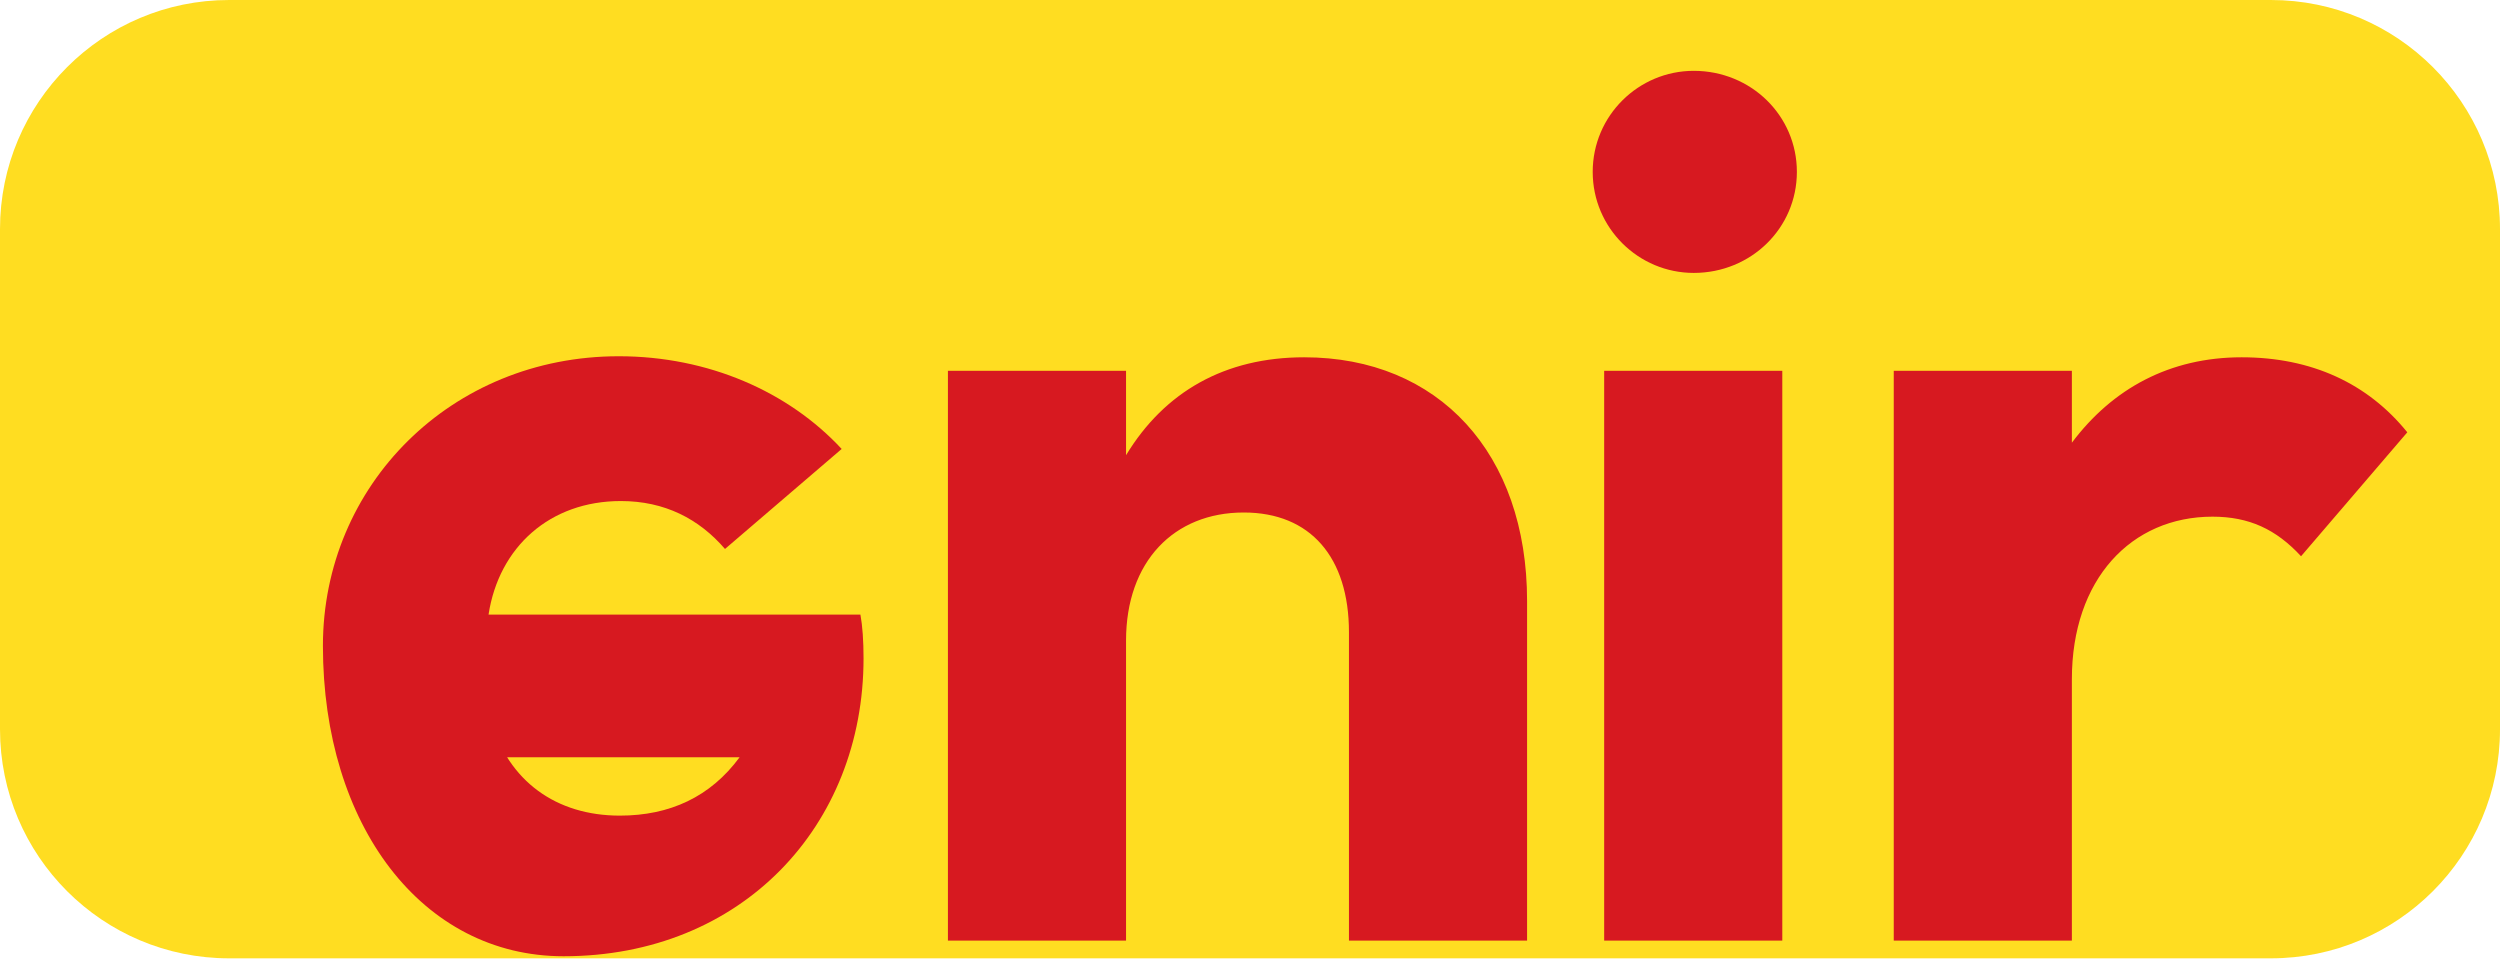
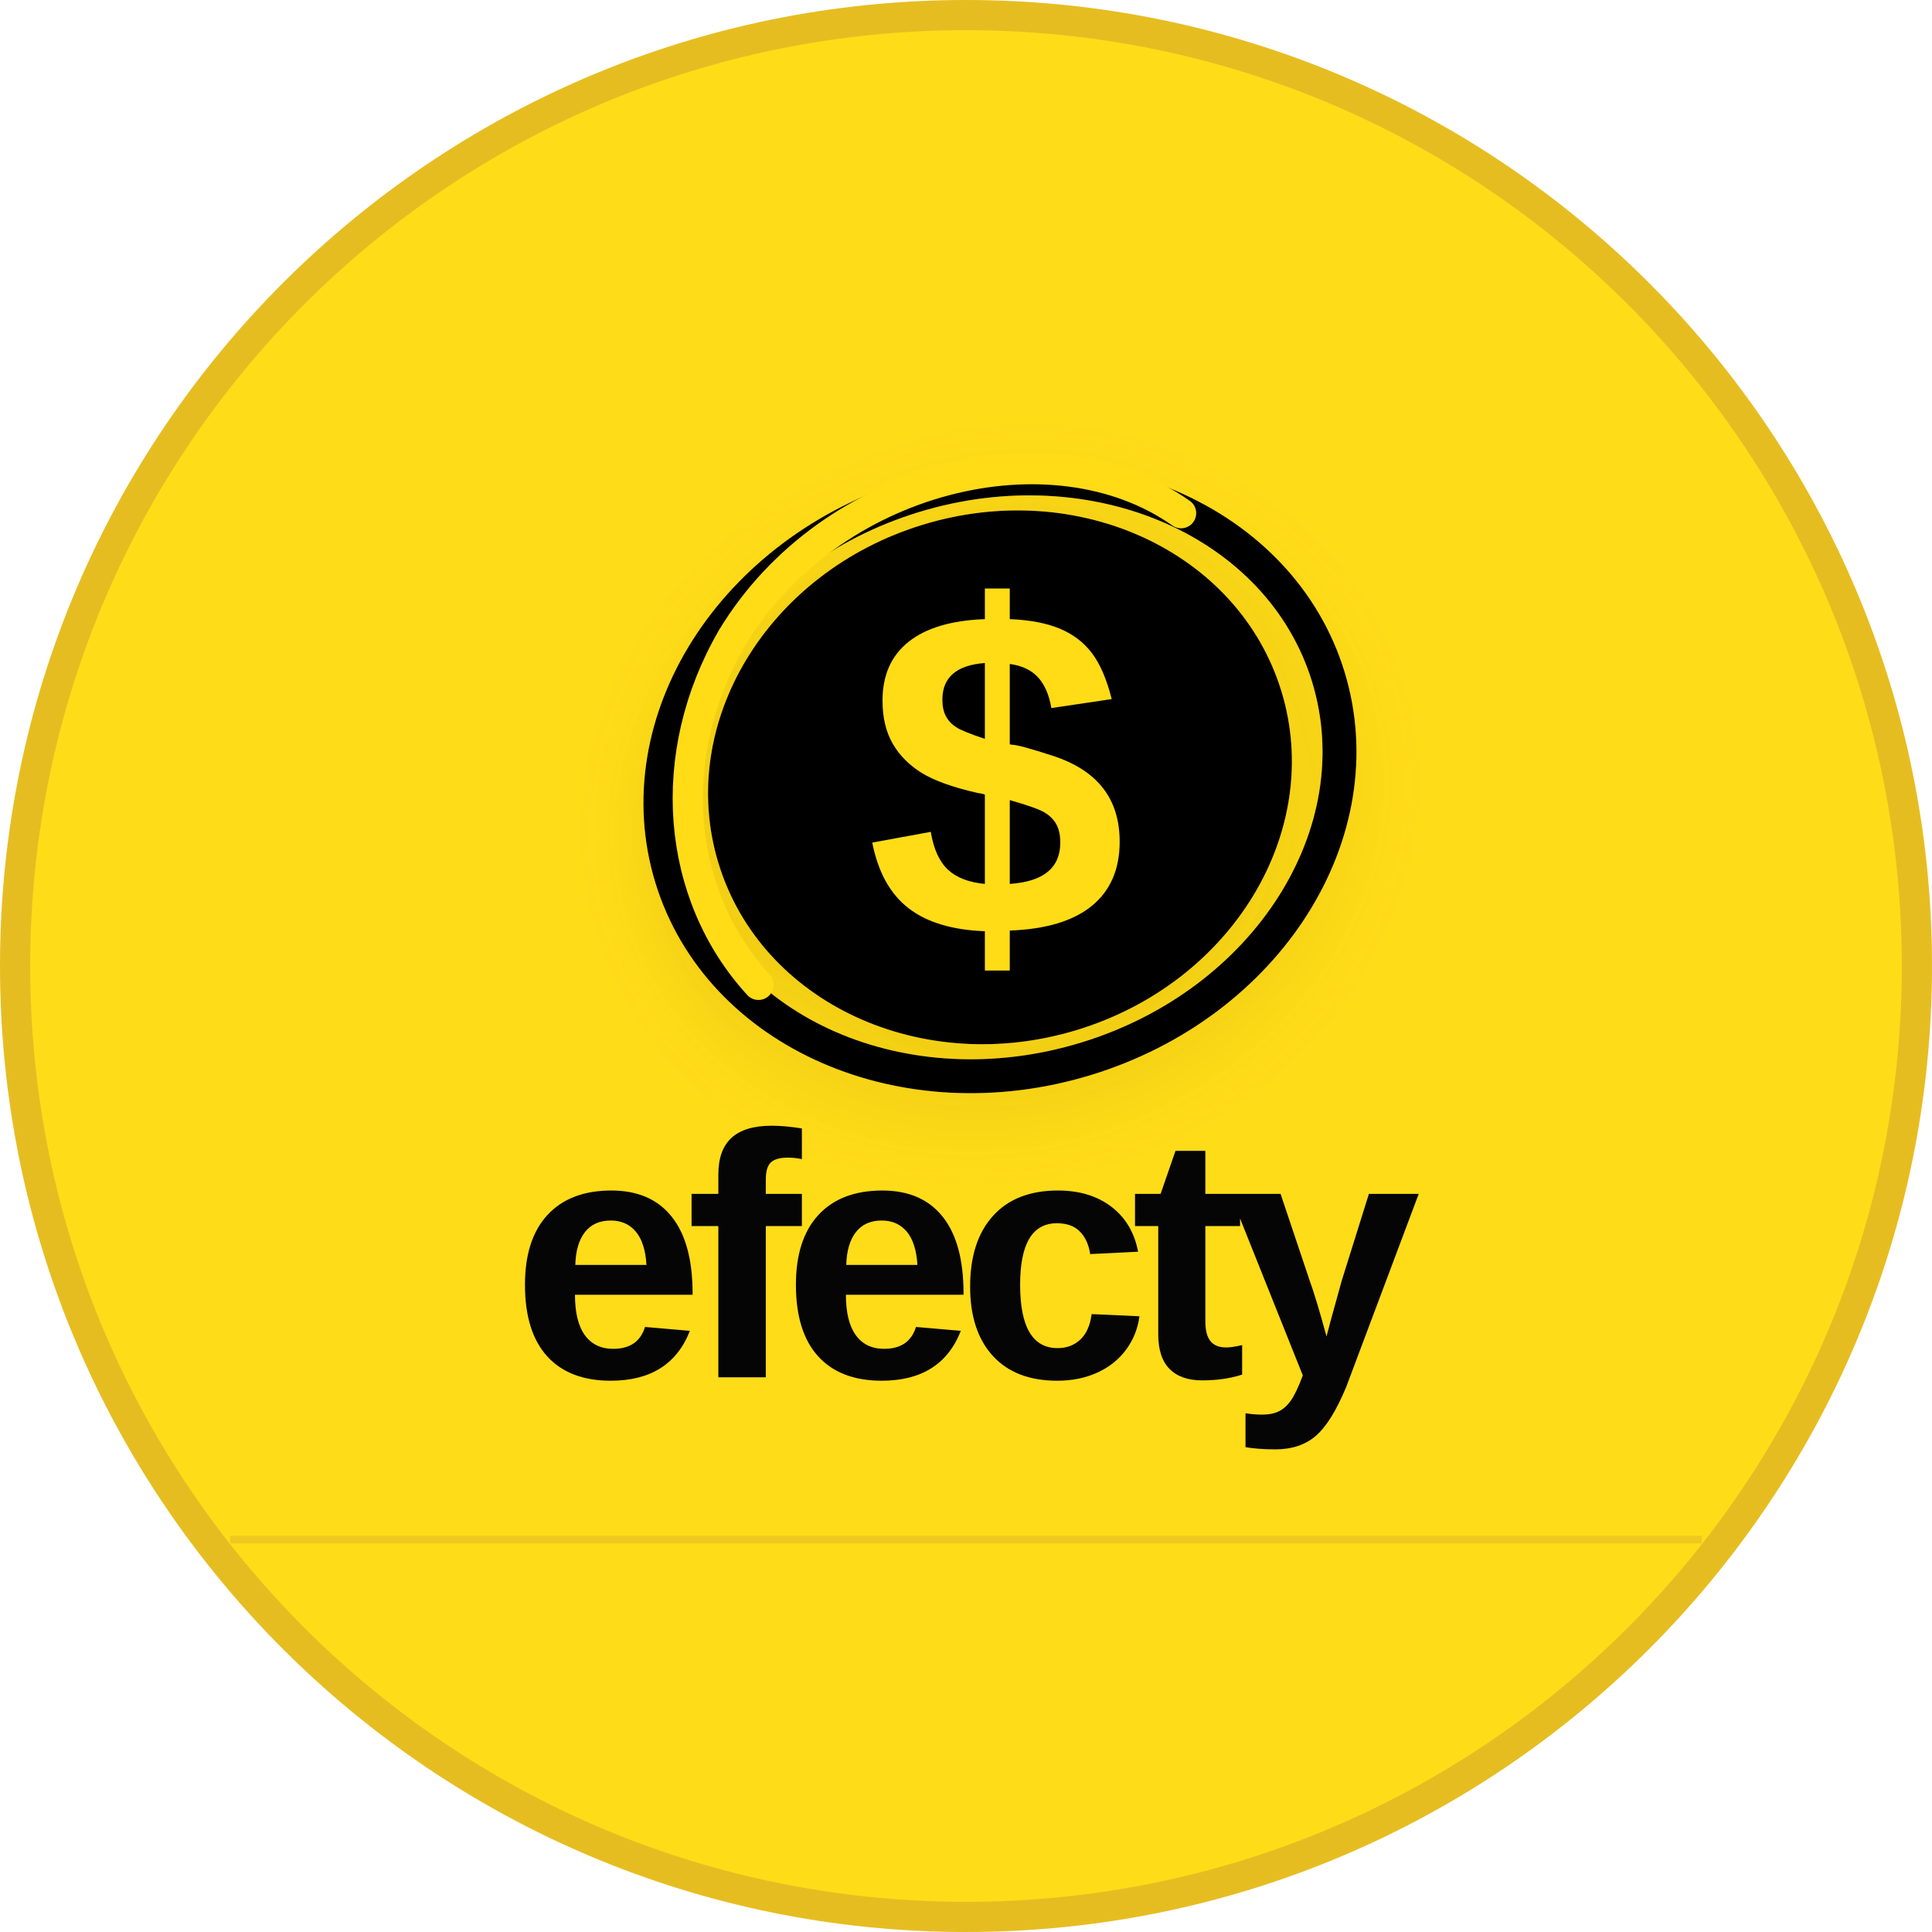
- <svg xmlns="http://www.w3.org/2000/svg" viewBox="0 0 240 92" role="img" aria-labelledby="title desc">
-   <rect width="240" height="92" rx="22" fill="#ffdd21" />
-   <path d="M31 62c0-15.4 12.3-27.8 28.4-27.8 8.6 0 16.3 3.4 21.4 8.9l-11.2 9.6c-2.5-2.9-5.8-4.6-10-4.6-6.8 0-11.7 4.4-12.7 10.9h35.7c.2 1.1.3 2.5.3 4.2 0 16.1-11.7 28.6-28.8 28.6C40.5 91.8 31 79.2 31 62Zm16.1 7.1c1.7 5.9 6.3 9.2 12.4 9.2 4.8 0 8.7-1.8 11.5-5.6H47.1v-3.6Z" fill="#d71920" />
-   <path d="M91 35.6h17.1v8.1c3.7-6.1 9.5-9.4 17.1-9.4 12.9 0 21.4 9.2 21.4 23.4v32.6h-17.1V60.7c0-7.2-3.7-11.5-10.1-11.5-6.7 0-11.3 4.7-11.3 12.3v28.8H91V35.6Zm63 0h17.1v54.7H154V35.6Zm-1.1-19.1c0-5.4 4.4-9.7 9.7-9.7 5.5 0 9.9 4.3 9.9 9.7s-4.4 9.7-9.9 9.7c-5.3 0-9.7-4.3-9.7-9.7Zm28.9 19.1h17.1v6.9c3.9-5.2 9.4-8.2 16.3-8.2 6.7 0 12.1 2.5 15.9 7.2l-10.2 11.9c-2.4-2.6-5-3.8-8.5-3.8-7.8 0-13.5 6-13.5 15.6v25.1h-17.1V35.6Z" fill="#d71920" />
+ <svg xmlns="http://www.w3.org/2000/svg" viewBox="0 0 512 512" role="img" aria-labelledby="title desc">
+   <defs>
+     <filter id="softShadow" x="-10%" y="-10%" width="120%" height="120%">
+       <feDropShadow dx="0" dy="8" stdDeviation="8" flood-color="#b38b00" flood-opacity="0.18" />
+     </filter>
+   </defs>
+   <circle cx="256" cy="256" r="252" fill="#ffdc18" />
+   <circle cx="256" cy="256" r="252" fill="none" stroke="#e6bd21" stroke-width="8" />
+   <path d="M61 408h390" fill="none" stroke="#efc91f" stroke-width="2" />
+   <g filter="url(#softShadow)">
+     <ellipse cx="265" cy="206" rx="78" ry="70" fill="#050505" transform="rotate(-17 265 206)" />
+     <ellipse cx="265" cy="206" rx="91" ry="78" fill="none" stroke="#050505" stroke-width="9" transform="rotate(-17 265 206)" />
+     <path d="M313 136c-34-24-93-10-119 33-18 31-15 68 7 92" fill="none" stroke="#ffdc18" stroke-width="8" stroke-linecap="round" />
+     <text x="264" y="248" text-anchor="middle" font-family="Arial Black, Arial, Helvetica, sans-serif" font-size="124" font-weight="900" fill="#ffdc18">$</text>
+   </g>
+   <text x="256" y="365" text-anchor="middle" font-family="Arial Black, Arial, Helvetica, sans-serif" font-size="92" font-weight="900" letter-spacing="-5" fill="#050505">efecty</text>
</svg>
